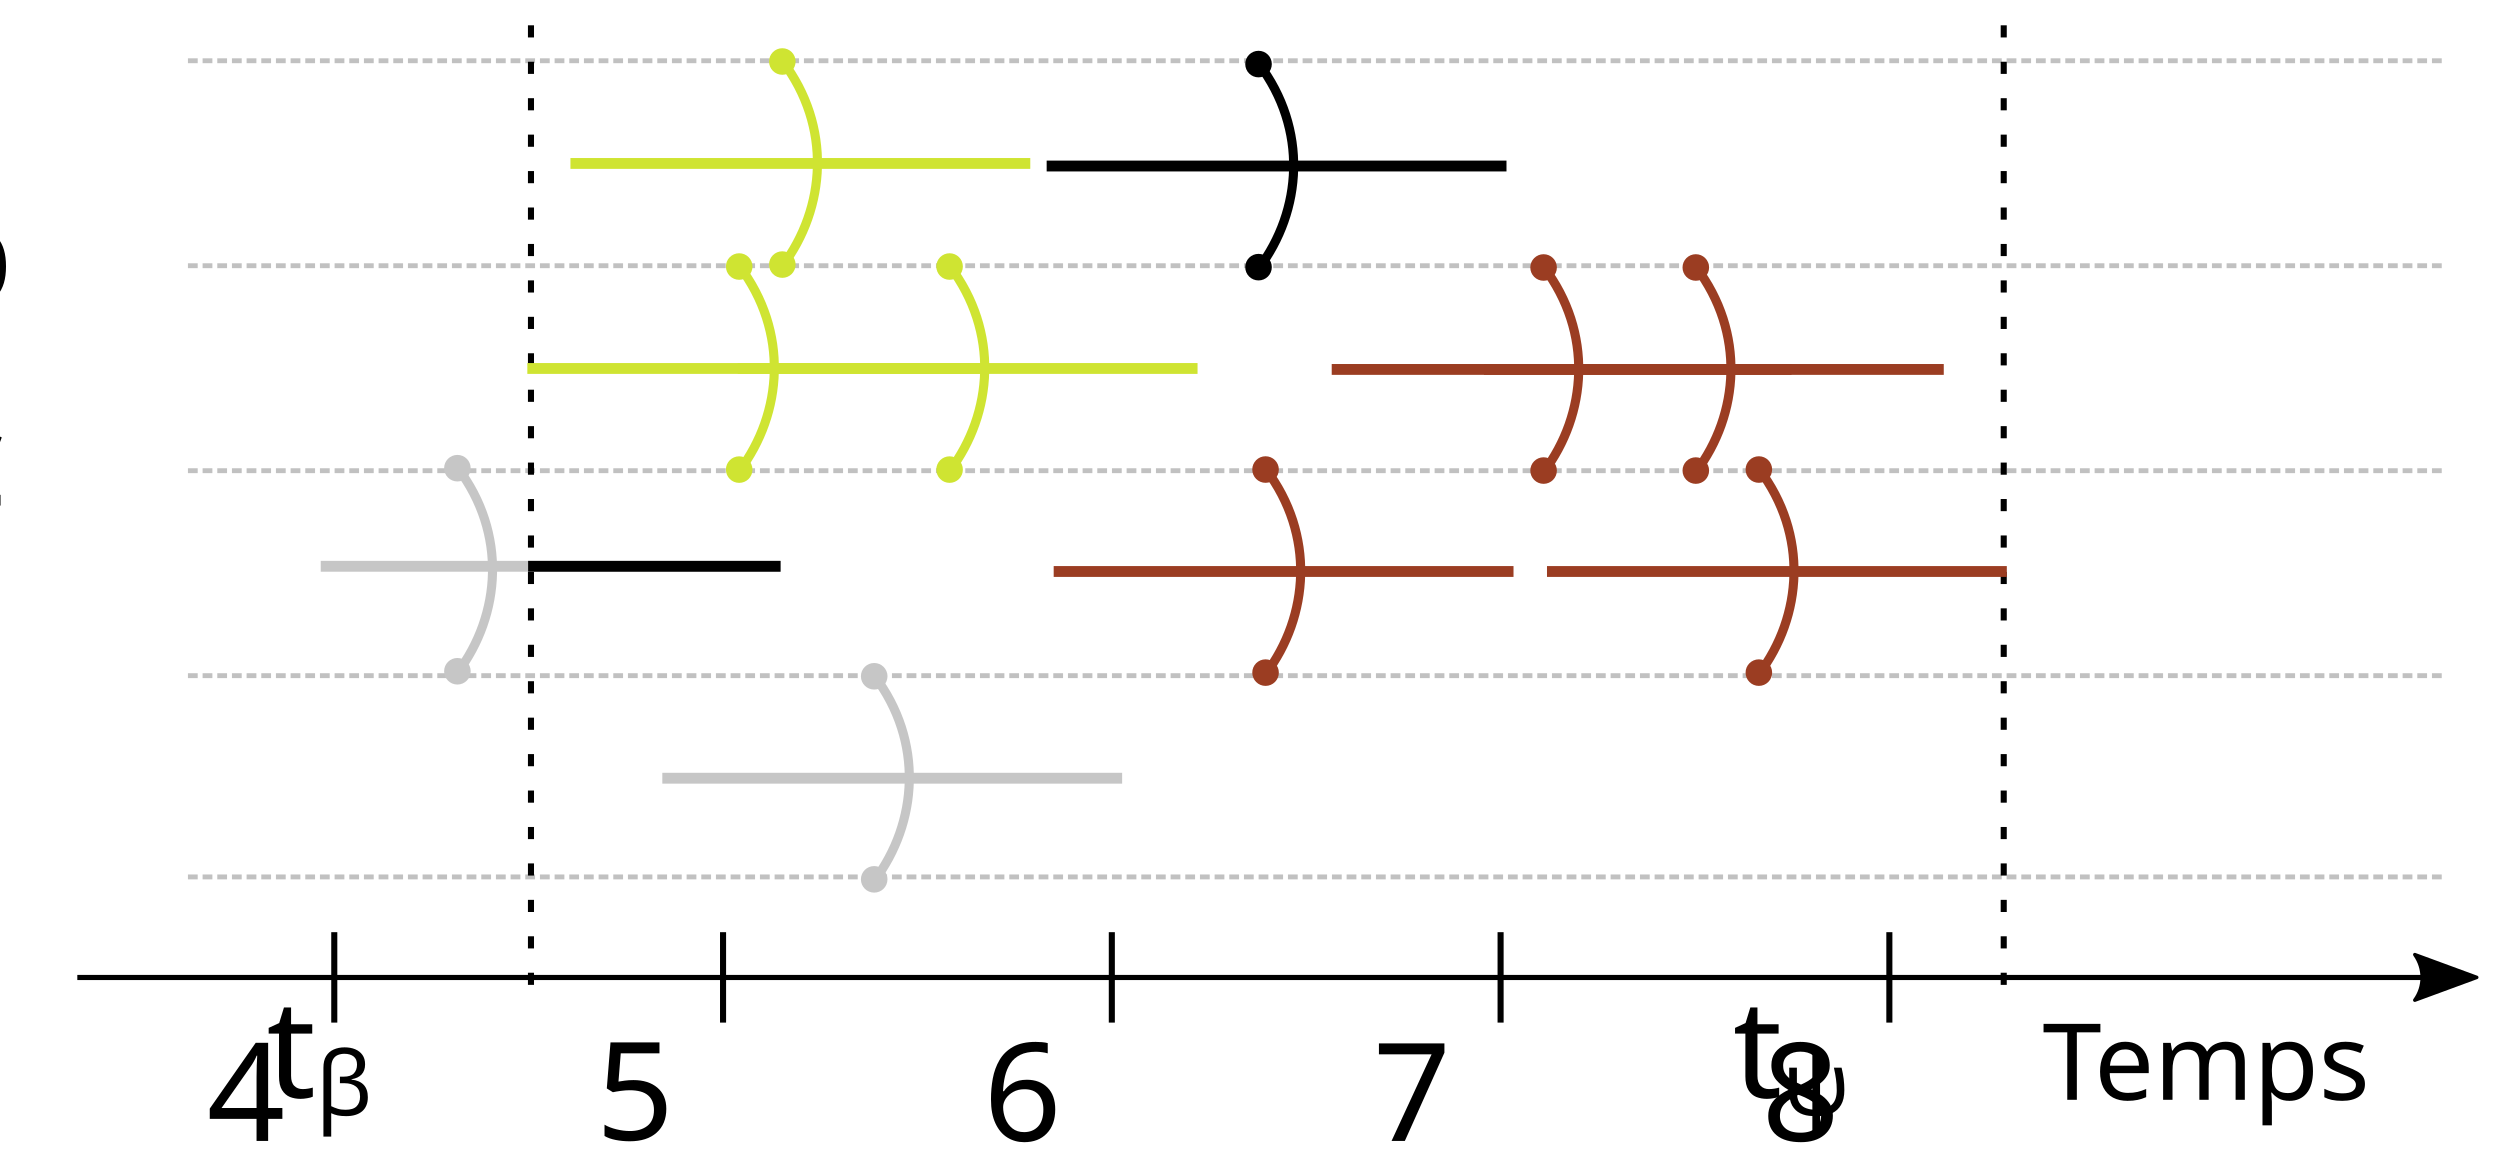
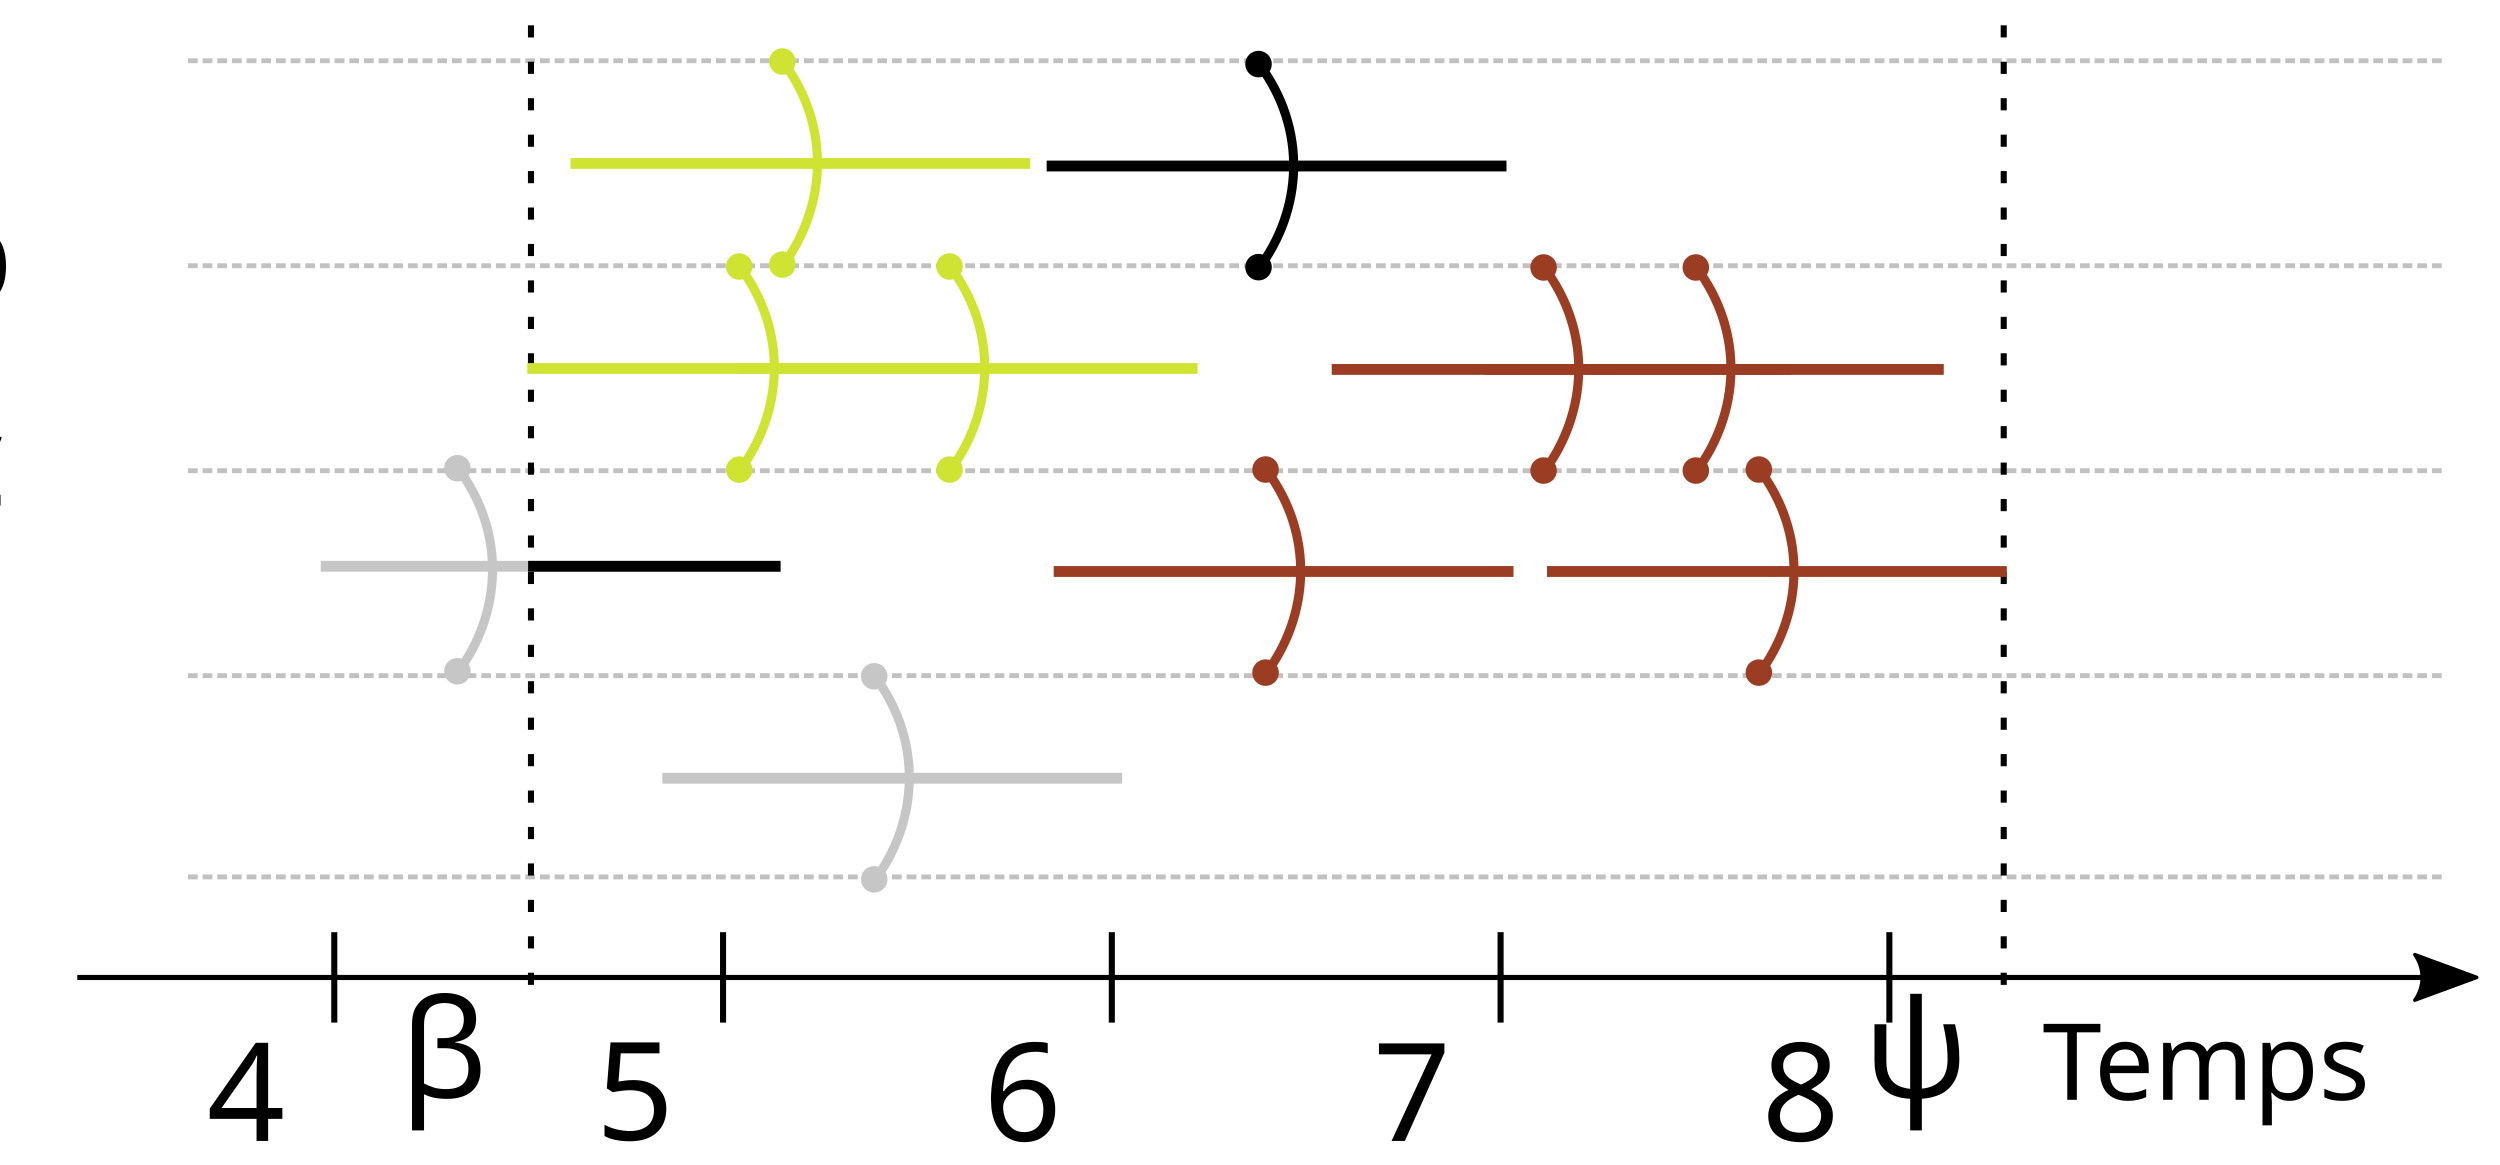
<svg xmlns="http://www.w3.org/2000/svg" width="116.175mm" height="54.106mm" viewBox="0 0 411.644 191.714" id="svg2" version="1.1" style="enable-background:new">
  <defs id="defs4">
    <marker orient="auto" refY="0" refX="0" id="marker4463" style="overflow:visible">
      <path id="path4228" style="fill:#000000;fill-opacity:1;fill-rule:evenodd;stroke:#000000;stroke-width:0.625;stroke-linejoin:round;stroke-opacity:1" d="M 8.719,4.034 -2.207,0.016 8.719,-4.002 c -1.745,2.372 -1.735,5.617 -6e-7,8.035 z" transform="matrix(-1.1,0,0,-1.1,-1.1,0)" />
    </marker>
    <marker orient="auto" refY="0" refX="0" id="Arrow2Lend" style="overflow:visible">
      <path id="path5451" style="fill:#000000;fill-opacity:1;fill-rule:evenodd;stroke:#000000;stroke-width:0.625;stroke-linejoin:round;stroke-opacity:1" d="M 8.719,4.034 -2.207,0.016 8.719,-4.002 c -1.745,2.372 -1.735,5.617 -6e-7,8.035 z" transform="matrix(-1.1,0,0,-1.1,-1.1,0)" />
    </marker>
    <marker orient="auto" refY="0" refX="0" id="Arrow1Lend" style="overflow:visible">
      <path id="path4335" d="M 0,0 5,-5 -12.5,0 5,5 0,0 Z" style="fill:#000000;fill-opacity:1;fill-rule:evenodd;stroke:#000000;stroke-width:1pt;stroke-opacity:1" transform="matrix(-0.8,0,0,-0.8,-10,0)" />
    </marker>
    <filter style="color-interpolation-filters:sRGB" id="filter4211">
      <feColorMatrix values="0.21 0.72 0.072 0 0 0.21 0.72 0.072 0 0 0.21 0.72 0.072 0 0 0 0 0 1 0 " id="feColorMatrix4213" />
    </filter>
    <filter style="color-interpolation-filters:sRGB" id="filter4215">
      <feColorMatrix values="0.21 0.72 0.072 0 0 0.21 0.72 0.072 0 0 0.21 0.72 0.072 0 0 0 0 0 1 0 " id="feColorMatrix4217" />
    </filter>
    <filter style="color-interpolation-filters:sRGB" id="filter4219">
      <feColorMatrix values="0.21 0.72 0.072 0 0 0.21 0.72 0.072 0 0 0.21 0.72 0.072 0 0 0 0 0 1 0 " id="feColorMatrix4221" />
    </filter>
    <filter style="color-interpolation-filters:sRGB" id="filter4223">
      <feColorMatrix values="0.21 0.72 0.072 0 0 0.21 0.72 0.072 0 0 0.21 0.72 0.072 0 0 0 0 0 1 0 " id="feColorMatrix4225" />
    </filter>
    <filter style="color-interpolation-filters:sRGB" id="filter4227">
      <feColorMatrix values="0.21 0.72 0.072 0 0 0.21 0.72 0.072 0 0 0.21 0.72 0.072 0 0 0 0 0 1 0 " id="feColorMatrix4229" />
    </filter>
    <filter style="color-interpolation-filters:sRGB" id="filter4231">
      <feColorMatrix values="0.21 0.72 0.072 0 0 0.21 0.72 0.072 0 0 0.21 0.72 0.072 0 0 0 0 0 1 0 " id="feColorMatrix4233" />
    </filter>
    <filter style="color-interpolation-filters:sRGB" id="filter4235">
      <feColorMatrix values="0.21 0.72 0.072 0 0 0.21 0.72 0.072 0 0 0.21 0.72 0.072 0 0 0 0 0 1 0 " id="feColorMatrix4237" />
    </filter>
    <filter style="color-interpolation-filters:sRGB" id="filter4239">
      <feColorMatrix values="0.21 0.72 0.072 0 0 0.21 0.72 0.072 0 0 0.21 0.72 0.072 0 0 0 0 0 1 0 " id="feColorMatrix4241" />
    </filter>
    <filter style="color-interpolation-filters:sRGB" id="filter4243">
      <feColorMatrix values="0.21 0.72 0.072 0 0 0.21 0.72 0.072 0 0 0.21 0.72 0.072 0 0 0 0 0 1 0 " id="feColorMatrix4245" />
    </filter>
    <filter style="color-interpolation-filters:sRGB" id="filter4247">
      <feColorMatrix values="0.21 0.72 0.072 0 0 0.21 0.72 0.072 0 0 0.21 0.72 0.072 0 0 0 0 0 1 0 " id="feColorMatrix4249" />
    </filter>
    <filter style="color-interpolation-filters:sRGB" id="filter4251">
      <feColorMatrix values="0.21 0.72 0.072 0 0 0.21 0.72 0.072 0 0 0.21 0.72 0.072 0 0 0 0 0 1 0 " id="feColorMatrix4253" />
    </filter>
    <filter style="color-interpolation-filters:sRGB" id="filter4255">
      <feColorMatrix values="0.21 0.72 0.072 0 0 0.21 0.72 0.072 0 0 0.21 0.72 0.072 0 0 0 0 0 1 0 " id="feColorMatrix4257" />
    </filter>
    <filter style="color-interpolation-filters:sRGB" id="filter4259">
      <feColorMatrix values="0.21 0.72 0.072 0 0 0.21 0.72 0.072 0 0 0.21 0.72 0.072 0 0 0 0 0 1 0 " id="feColorMatrix4261" />
    </filter>
    <filter style="color-interpolation-filters:sRGB" id="filter4263">
      <feColorMatrix values="0.21 0.72 0.072 0 0 0.21 0.72 0.072 0 0 0.21 0.72 0.072 0 0 0 0 0 1 0 " id="feColorMatrix4265" />
    </filter>
    <filter style="color-interpolation-filters:sRGB" id="filter4267">
      <feColorMatrix values="0.21 0.72 0.072 0 0 0.21 0.72 0.072 0 0 0.21 0.72 0.072 0 0 0 0 0 1 0 " id="feColorMatrix4269" />
    </filter>
    <filter style="color-interpolation-filters:sRGB" id="filter4271">
      <feColorMatrix values="0.21 0.72 0.072 0 0 0.21 0.72 0.072 0 0 0.21 0.72 0.072 0 0 0 0 0 1 0 " id="feColorMatrix4273" />
    </filter>
    <filter style="color-interpolation-filters:sRGB" id="filter4275">
      <feColorMatrix values="0.21 0.72 0.072 0 0 0.21 0.72 0.072 0 0 0.21 0.72 0.072 0 0 0 0 0 1 0 " id="feColorMatrix4277" />
    </filter>
    <filter style="color-interpolation-filters:sRGB" id="filter4279">
      <feColorMatrix values="0.21 0.72 0.072 0 0 0.21 0.72 0.072 0 0 0.21 0.72 0.072 0 0 0 0 0 1 0 " id="feColorMatrix4281" />
    </filter>
    <filter style="color-interpolation-filters:sRGB" id="filter4283">
      <feColorMatrix values="0.21 0.72 0.072 0 0 0.21 0.72 0.072 0 0 0.21 0.72 0.072 0 0 0 0 0 1 0 " id="feColorMatrix4285" />
    </filter>
    <filter style="color-interpolation-filters:sRGB" id="filter4287">
      <feColorMatrix values="0.21 0.72 0.072 0 0 0.21 0.72 0.072 0 0 0.21 0.72 0.072 0 0 0 0 0 1 0 " id="feColorMatrix4289" />
    </filter>
    <filter style="color-interpolation-filters:sRGB" id="filter4291">
      <feColorMatrix values="0.21 0.72 0.072 0 0 0.21 0.72 0.072 0 0 0.21 0.72 0.072 0 0 0 0 0 1 0 " id="feColorMatrix4293" />
    </filter>
    <filter style="color-interpolation-filters:sRGB" id="filter4295">
      <feColorMatrix values="0.21 0.72 0.072 0 0 0.21 0.72 0.072 0 0 0.21 0.72 0.072 0 0 0 0 0 1 0 " id="feColorMatrix4297" />
    </filter>
    <filter style="color-interpolation-filters:sRGB" id="filter4299">
      <feColorMatrix values="0.21 0.72 0.072 0 0 0.21 0.72 0.072 0 0 0.21 0.72 0.072 0 0 0 0 0 1 0 " id="feColorMatrix4301" />
    </filter>
    <filter style="color-interpolation-filters:sRGB" id="filter4303">
      <feColorMatrix values="0.21 0.72 0.072 0 0 0.21 0.72 0.072 0 0 0.21 0.72 0.072 0 0 0 0 0 1 0 " id="feColorMatrix4305" />
    </filter>
    <filter style="color-interpolation-filters:sRGB" id="filter4307">
      <feColorMatrix values="0.21 0.72 0.072 0 0 0.21 0.72 0.072 0 0 0.21 0.72 0.072 0 0 0 0 0 1 0 " id="feColorMatrix4309" />
    </filter>
    <filter style="color-interpolation-filters:sRGB" id="filter4311">
      <feColorMatrix values="0.21 0.72 0.072 0 0 0.21 0.72 0.072 0 0 0.21 0.72 0.072 0 0 0 0 0 1 0 " id="feColorMatrix4313" />
    </filter>
    <filter style="color-interpolation-filters:sRGB" id="filter4315">
      <feColorMatrix values="0.21 0.72 0.072 0 0 0.21 0.72 0.072 0 0 0.21 0.72 0.072 0 0 0 0 0 1 0 " id="feColorMatrix4317" />
    </filter>
    <filter style="color-interpolation-filters:sRGB" id="filter4319">
      <feColorMatrix values="0.21 0.72 0.072 0 0 0.21 0.72 0.072 0 0 0.21 0.72 0.072 0 0 0 0 0 1 0 " id="feColorMatrix4321" />
    </filter>
    <filter style="color-interpolation-filters:sRGB" id="filter4323">
      <feColorMatrix values="0.21 0.72 0.072 0 0 0.21 0.72 0.072 0 0 0.21 0.72 0.072 0 0 0 0 0 1 0 " id="feColorMatrix4325" />
    </filter>
    <filter style="color-interpolation-filters:sRGB" id="filter4327">
      <feColorMatrix values="0.21 0.72 0.072 0 0 0.21 0.72 0.072 0 0 0.21 0.72 0.072 0 0 0 0 0 1 0 " id="feColorMatrix4329" />
    </filter>
    <filter style="color-interpolation-filters:sRGB" id="filter4331">
      <feColorMatrix values="0.21 0.72 0.072 0 0 0.21 0.72 0.072 0 0 0.21 0.72 0.072 0 0 0 0 0 1 0 " id="feColorMatrix4333" />
    </filter>
    <filter style="color-interpolation-filters:sRGB" id="filter4335">
      <feColorMatrix values="0.21 0.72 0.072 0 0 0.21 0.72 0.072 0 0 0.21 0.72 0.072 0 0 0 0 0 1 0 " id="feColorMatrix4337" />
    </filter>
    <filter style="color-interpolation-filters:sRGB" id="filter4339">
      <feColorMatrix values="0.21 0.72 0.072 0 0 0.21 0.72 0.072 0 0 0.21 0.72 0.072 0 0 0 0 0 1 0 " id="feColorMatrix4341" />
    </filter>
    <filter style="color-interpolation-filters:sRGB" id="filter4343">
      <feColorMatrix values="0.21 0.72 0.072 0 0 0.21 0.72 0.072 0 0 0.21 0.72 0.072 0 0 0 0 0 1 0 " id="feColorMatrix4345" />
    </filter>
    <filter style="color-interpolation-filters:sRGB" id="filter4347">
      <feColorMatrix values="0.21 0.72 0.072 0 0 0.21 0.72 0.072 0 0 0.21 0.72 0.072 0 0 0 0 0 1 0 " id="feColorMatrix4349" />
    </filter>
    <filter style="color-interpolation-filters:sRGB" id="filter4351">
      <feColorMatrix values="0.21 0.72 0.072 0 0 0.21 0.72 0.072 0 0 0.21 0.72 0.072 0 0 0 0 0 1 0 " id="feColorMatrix4353" />
    </filter>
  </defs>
  <g id="layer1" transform="translate(-22.4835,-16.41515)">
    <path style="fill:none;fill-rule:evenodd;stroke:#000000;stroke-width:0.848;stroke-linecap:butt;stroke-linejoin:miter;stroke-miterlimit:4;stroke-dasharray:none;stroke-opacity:1;marker-end:url(#marker4463)" d="m 35.214,177.365 393.952,0" id="path4136-0-3" />
    <text xml:space="preserve" style="font-style:normal;font-weight:normal;font-size:22.5px;line-height:125%;font-family:Sans;text-align:center;letter-spacing:0px;word-spacing:0px;text-anchor:middle;fill:#000000;fill-opacity:1;stroke:none;stroke-width:1px;stroke-linecap:butt;stroke-linejoin:miter;stroke-opacity:1" x="400.362" y="197.507" id="text4608">
      <tspan id="tspan4610" x="400.362" y="197.507" style="font-size:17.5px">Temps</tspan>
    </text>
    <path style="fill:none;fill-rule:evenodd;stroke:#c1c1c1;stroke-width:0.805;stroke-linecap:butt;stroke-linejoin:miter;stroke-miterlimit:4;stroke-dasharray:1.61, 0.805;stroke-dashoffset:0;stroke-opacity:1" d="m 53.429,26.418 371.143,0" id="path4136" />
    <path style="fill:none;fill-rule:evenodd;stroke:#c1c1c1;stroke-width:0.805;stroke-linecap:butt;stroke-linejoin:miter;stroke-miterlimit:4;stroke-dasharray:1.61, 0.805;stroke-dashoffset:0;stroke-opacity:1" d="m 53.429,60.168 371.143,0" id="path4136-3" />
    <path style="fill:none;fill-rule:evenodd;stroke:#c1c1c1;stroke-width:0.805;stroke-linecap:butt;stroke-linejoin:miter;stroke-miterlimit:4;stroke-dasharray:1.61, 0.805;stroke-dashoffset:0;stroke-opacity:1" d="m 53.429,127.668 371.143,0" id="path4136-0" />
    <path style="fill:none;fill-rule:evenodd;stroke:#c1c1c1;stroke-width:0.805;stroke-linecap:butt;stroke-linejoin:miter;stroke-miterlimit:4;stroke-dasharray:1.61, 0.805;stroke-dashoffset:0;stroke-opacity:1" d="m 53.429,93.918 371.143,0" id="path4136-7" />
    <text xml:space="preserve" style="font-style:normal;font-weight:normal;font-size:40px;line-height:125%;font-family:Sans;text-align:center;letter-spacing:0px;word-spacing:0px;text-anchor:middle;fill:#000000;fill-opacity:1;stroke:none;stroke-width:1px;stroke-linecap:butt;stroke-linejoin:miter;stroke-opacity:1" x="32.685" y="32.56" id="text4183">
      <tspan id="tspan4185" x="32.685" y="32.56" style="font-size:22.5px">a</tspan>
    </text>
    <text xml:space="preserve" style="font-style:normal;font-weight:normal;font-size:22.5px;line-height:125%;font-family:Sans;text-align:center;letter-spacing:0px;word-spacing:0px;text-anchor:middle;fill:#000000;fill-opacity:1;stroke:none;stroke-width:1px;stroke-linecap:butt;stroke-linejoin:miter;stroke-opacity:1" x="31.926" y="133.81" id="text4187">
      <tspan id="tspan4189" x="31.926" y="133.81">d</tspan>
    </text>
    <text xml:space="preserve" style="font-style:normal;font-weight:normal;font-size:22.5px;line-height:125%;font-family:Sans;text-align:center;letter-spacing:0px;word-spacing:0px;text-anchor:middle;fill:#000000;fill-opacity:1;stroke:none;stroke-width:1px;stroke-linecap:butt;stroke-linejoin:miter;stroke-opacity:1" x="32.421" y="66.31" id="text4191">
      <tspan id="tspan4193" x="32.421" y="66.31">b</tspan>
    </text>
    <text xml:space="preserve" style="font-style:normal;font-weight:normal;font-size:22.5px;line-height:125%;font-family:Sans;text-align:center;letter-spacing:0px;word-spacing:0px;text-anchor:middle;fill:#000000;fill-opacity:1;stroke:none;stroke-width:1px;stroke-linecap:butt;stroke-linejoin:miter;stroke-opacity:1" x="32.734" y="100.06" id="text4195">
      <tspan id="tspan4197" x="32.734" y="100.06">c</tspan>
    </text>
    <path style="fill:none;fill-rule:evenodd;stroke:#c1c1c1;stroke-width:0.805;stroke-linecap:butt;stroke-linejoin:miter;stroke-miterlimit:4;stroke-dasharray:1.61, 0.805;stroke-dashoffset:0;stroke-opacity:1" d="m 53.429,160.807 371.143,0" id="path4136-04" />
    <text xml:space="preserve" style="font-style:normal;font-weight:normal;font-size:40px;line-height:125%;font-family:Sans;text-align:center;letter-spacing:0px;word-spacing:0px;text-anchor:middle;fill:#000000;fill-opacity:1;stroke:none;stroke-width:1px;stroke-linecap:butt;stroke-linejoin:miter;stroke-opacity:1" x="32.685" y="166.948" id="text4183-6">
      <tspan id="tspan4185-5" x="32.685" y="166.948" style="font-size:22.5px">e</tspan>
    </text>
    <path style="fill:none;fill-rule:evenodd;stroke:#000000;stroke-width:1;stroke-linecap:butt;stroke-linejoin:miter;stroke-miterlimit:4;stroke-dasharray:2, 4;stroke-dashoffset:0;stroke-opacity:1" d="m 109.912,20.582 0,160.806" id="path4721" />
    <path id="path4723" d="m 352.412,20.582 0,160.806" style="fill:none;fill-rule:evenodd;stroke:#000000;stroke-width:1;stroke-linecap:butt;stroke-linejoin:miter;stroke-miterlimit:4;stroke-dasharray:2, 4;stroke-dashoffset:0;stroke-opacity:1" />
    <path id="path4749" d="m 229.725,26.878 c 8.197,10.82 7.173,24.217 0,33.749" style="fill:none;fill-rule:evenodd;stroke:#000000;stroke-width:1.5;stroke-linecap:butt;stroke-linejoin:miter;stroke-miterlimit:4;stroke-dasharray:none;stroke-opacity:1" />
    <circle r="2.188" cy="26.966" cx="229.71" id="circle4751" style="opacity:1;fill:#000000;fill-opacity:1;stroke:none;stroke-width:10;stroke-linecap:round;stroke-linejoin:round;stroke-miterlimit:4;stroke-dasharray:none;stroke-dashoffset:0;stroke-opacity:1" />
    <circle r="2.188" cy="60.403" cx="229.71" id="circle4753" style="opacity:1;fill:#000000;fill-opacity:1;stroke:none;stroke-width:10;stroke-linecap:round;stroke-linejoin:round;stroke-miterlimit:4;stroke-dasharray:none;stroke-dashoffset:0;stroke-opacity:1" />
    <g id="g4919" transform="translate(-44.90129,0)">
      <path id="path4205-88-4-6" d="m 275.783,93.642 c 8.197,10.82 7.173,24.217 0,33.749" style="fill:none;fill-rule:evenodd;stroke:#9b3d22;stroke-width:1.5;stroke-linecap:butt;stroke-linejoin:miter;stroke-miterlimit:4;stroke-dasharray:none;stroke-opacity:1" />
      <circle r="2.188" cy="93.729" cx="275.768" id="path4207-2-9-3" style="opacity:1;fill:#9b3d22;fill-opacity:1;stroke:none;stroke-width:10;stroke-linecap:round;stroke-linejoin:round;stroke-miterlimit:4;stroke-dasharray:none;stroke-dashoffset:0;stroke-opacity:1" />
      <circle r="2.188" cy="127.167" cx="275.768" id="path4207-6-0-2-2" style="opacity:1;fill:#9b3d22;fill-opacity:1;stroke:none;stroke-width:10;stroke-linecap:round;stroke-linejoin:round;stroke-miterlimit:4;stroke-dasharray:none;stroke-dashoffset:0;stroke-opacity:1" />
      <rect y="109.622" x="240.882" height="1.786" width="75.714" id="rect4230-3-9-9-7" style="opacity:1;fill:#9b3d22;fill-opacity:1;stroke:none;stroke-width:1.5;stroke-linecap:round;stroke-linejoin:round;stroke-miterlimit:4;stroke-dasharray:none;stroke-dashoffset:0;stroke-opacity:1" />
    </g>
    <rect style="opacity:1;fill:#000000;fill-opacity:1;stroke:none;stroke-width:1.5;stroke-linecap:round;stroke-linejoin:round;stroke-miterlimit:4;stroke-dasharray:none;stroke-dashoffset:0;stroke-opacity:1" id="rect4230-3-9-9-7-5" width="75.714" height="1.786" x="194.824" y="42.859" />
    <g id="g4907" transform="translate(-50.20459,0)">
      <path id="path4205-8-1" d="m 351.931,60.372 c 8.197,10.82 7.173,24.217 0,33.749" style="fill:none;fill-rule:evenodd;stroke:#9b3d22;stroke-width:1.5;stroke-linecap:butt;stroke-linejoin:miter;stroke-miterlimit:4;stroke-dasharray:none;stroke-opacity:1" />
      <circle r="2.188" cy="60.459" cx="351.916" id="path4207-0-4" style="opacity:1;fill:#9b3d22;fill-opacity:1;stroke:none;stroke-width:10;stroke-linecap:round;stroke-linejoin:round;stroke-miterlimit:4;stroke-dasharray:none;stroke-dashoffset:0;stroke-opacity:1" />
      <circle r="2.188" cy="93.897" cx="351.916" id="path4207-6-2-5" style="opacity:1;fill:#9b3d22;fill-opacity:1;stroke:none;stroke-width:10;stroke-linecap:round;stroke-linejoin:round;stroke-miterlimit:4;stroke-dasharray:none;stroke-dashoffset:0;stroke-opacity:1" />
      <rect y="76.353" x="317.03" height="1.786" width="75.714" id="rect4230-3-9-9-7-4" style="opacity:1;fill:#9b3d22;fill-opacity:1;stroke:none;stroke-width:1.5;stroke-linecap:round;stroke-linejoin:round;stroke-miterlimit:4;stroke-dasharray:none;stroke-dashoffset:0;stroke-opacity:1" />
    </g>
    <g id="g4901" transform="translate(-7.424622,0.3774872)">
      <path id="path4205-2" d="m 284.087,59.995 c 8.197,10.82 7.173,24.217 0,33.749" style="fill:none;fill-opacity:1;fill-rule:evenodd;stroke:#9b3d22;stroke-width:1.5;stroke-linecap:butt;stroke-linejoin:miter;stroke-miterlimit:4;stroke-dasharray:none;stroke-opacity:1" />
      <circle r="2.188" cy="60.082" cx="284.072" id="path4207-7" style="opacity:1;fill:#9b3d22;fill-opacity:1;stroke:none;stroke-width:10;stroke-linecap:round;stroke-linejoin:round;stroke-miterlimit:4;stroke-dasharray:none;stroke-dashoffset:0;stroke-opacity:1" />
      <circle r="2.188" cy="93.519" cx="284.072" id="path4207-6-4" style="opacity:1;fill:#9b3d22;fill-opacity:1;stroke:none;stroke-width:10;stroke-linecap:round;stroke-linejoin:round;stroke-miterlimit:4;stroke-dasharray:none;stroke-dashoffset:0;stroke-opacity:1" />
      <rect y="75.975" x="249.185" height="1.786" width="75.714" id="rect4230-3-9-9-7-3" style="opacity:1;fill:#9b3d22;fill-opacity:1;stroke:none;stroke-width:1.5;stroke-linecap:round;stroke-linejoin:round;stroke-miterlimit:4;stroke-dasharray:none;stroke-dashoffset:0;stroke-opacity:1" />
    </g>
    <g id="g4913" transform="translate(-9.274496,-0.06519318)">
      <path id="path4205-88-46" d="m 321.383,93.707 c 8.197,10.82 7.173,24.217 0,33.749" style="fill:none;fill-rule:evenodd;stroke:#9b3d22;stroke-width:1.5;stroke-linecap:butt;stroke-linejoin:miter;stroke-miterlimit:4;stroke-dasharray:none;stroke-opacity:1" />
      <circle r="2.188" cy="93.794" cx="321.368" id="path4207-2-1" style="opacity:1;fill:#9b3d22;fill-opacity:1;stroke:none;stroke-width:10;stroke-linecap:round;stroke-linejoin:round;stroke-miterlimit:4;stroke-dasharray:none;stroke-dashoffset:0;stroke-opacity:1" />
      <circle r="2.188" cy="127.232" cx="321.368" id="path4207-6-0-6" style="opacity:1;fill:#9b3d22;fill-opacity:1;stroke:none;stroke-width:10;stroke-linecap:round;stroke-linejoin:round;stroke-miterlimit:4;stroke-dasharray:none;stroke-dashoffset:0;stroke-opacity:1" />
      <rect y="109.688" x="286.482" height="1.786" width="75.714" id="rect4230-3-9-9-7-1" style="opacity:1;fill:#9b3d22;fill-opacity:1;stroke:none;stroke-width:1.5;stroke-linecap:round;stroke-linejoin:round;stroke-miterlimit:4;stroke-dasharray:none;stroke-dashoffset:0;stroke-opacity:1" />
    </g>
    <g id="g4991" transform="translate(92.98455,-32.88047)">
      <path style="fill:none;fill-rule:evenodd;stroke:#c6c6c6;stroke-width:1.5;stroke-linecap:butt;stroke-linejoin:miter;stroke-miterlimit:4;stroke-dasharray:none;stroke-opacity:1" d="m 73.456,160.561 c 8.197,10.82 7.173,24.217 0,33.749" id="path4749-9-2" />
      <circle style="opacity:1;fill:#c6c6c6;fill-opacity:1;stroke:none;stroke-width:10;stroke-linecap:round;stroke-linejoin:round;stroke-miterlimit:4;stroke-dasharray:none;stroke-dashoffset:0;stroke-opacity:1" id="circle4751-0-0" cx="73.441" cy="160.649" r="2.188" />
      <circle style="opacity:1;fill:#c6c6c6;fill-opacity:1;stroke:none;stroke-width:10;stroke-linecap:round;stroke-linejoin:round;stroke-miterlimit:4;stroke-dasharray:none;stroke-dashoffset:0;stroke-opacity:1" id="circle4753-3-2" cx="73.441" cy="194.086" r="2.188" />
      <rect y="176.542" x="38.555" height="1.786" width="75.714" id="rect4230-3-9-9-7-5-9" style="opacity:1;fill:#c6c6c6;fill-opacity:1;stroke:none;stroke-width:1.5;stroke-linecap:round;stroke-linejoin:round;stroke-miterlimit:4;stroke-dasharray:none;stroke-dashoffset:0;stroke-opacity:1" />
    </g>
    <g id="g4997" transform="translate(24,0)">
      <path style="fill:none;fill-rule:evenodd;stroke:#c6c6c6;stroke-width:1.5;stroke-linecap:butt;stroke-linejoin:miter;stroke-miterlimit:4;stroke-dasharray:none;stroke-opacity:1" d="m 73.813,93.419 c 8.197,10.82 7.173,24.217 0,33.749" id="path4749-6" />
      <circle style="opacity:1;fill:#c6c6c6;fill-opacity:1;stroke:none;stroke-width:10;stroke-linecap:round;stroke-linejoin:round;stroke-miterlimit:4;stroke-dasharray:none;stroke-dashoffset:0;stroke-opacity:1" id="circle4751-7" cx="73.798" cy="93.506" r="2.188" />
      <circle style="opacity:1;fill:#c6c6c6;fill-opacity:1;stroke:none;stroke-width:10;stroke-linecap:round;stroke-linejoin:round;stroke-miterlimit:4;stroke-dasharray:none;stroke-dashoffset:0;stroke-opacity:1" id="circle4753-4" cx="73.798" cy="126.943" r="2.188" />
      <rect y="108.766" x="51.296" height="1.786" width="75.714" id="rect4230-3-9-9-7-5-8-6" style="opacity:1;fill:#c6c6c6;fill-opacity:1;stroke:none;stroke-width:1.5;stroke-linecap:round;stroke-linejoin:round;stroke-miterlimit:4;stroke-dasharray:none;stroke-dashoffset:0;stroke-opacity:1" />
      <rect y="108.766" x="85.441" height="1.786" width="41.569" id="rect4230-3-9-9-7-5-8" style="opacity:1;fill:#000000;fill-opacity:1;stroke:none;stroke-width:1.5;stroke-linecap:round;stroke-linejoin:round;stroke-miterlimit:4;stroke-dasharray:none;stroke-dashoffset:0;stroke-opacity:1" />
    </g>
    <g id="g5003" transform="translate(23.25,0)">
      <path id="path4205-88" d="m 155.606,60.213 c 8.197,10.82 7.173,24.217 0,33.749" style="fill:none;fill-rule:evenodd;stroke:#cfe432;stroke-width:1.5;stroke-linecap:butt;stroke-linejoin:miter;stroke-miterlimit:4;stroke-dasharray:none;stroke-opacity:1" />
      <circle r="2.188" cy="60.301" cx="155.591" id="path4207-2" style="opacity:1;fill:#cfe432;fill-opacity:1;stroke:none;stroke-width:10;stroke-linecap:round;stroke-linejoin:round;stroke-miterlimit:4;stroke-dasharray:none;stroke-dashoffset:0;stroke-opacity:1" />
      <circle r="2.188" cy="93.738" cx="155.591" id="path4207-6-0" style="opacity:1;fill:#cfe432;fill-opacity:1;stroke:none;stroke-width:10;stroke-linecap:round;stroke-linejoin:round;stroke-miterlimit:4;stroke-dasharray:none;stroke-dashoffset:0;stroke-opacity:1" />
      <rect y="76.194" x="120.705" height="1.786" width="75.714" id="rect4230-3-9-9-7-5-5-2" style="opacity:1;fill:#cfe432;fill-opacity:1;stroke:none;stroke-width:1.5;stroke-linecap:round;stroke-linejoin:round;stroke-miterlimit:4;stroke-dasharray:none;stroke-dashoffset:0;stroke-opacity:1" />
    </g>
    <g id="g5009" transform="translate(-11.39286,0)">
      <path style="fill:none;fill-rule:evenodd;stroke:#cfe432;stroke-width:1.5;stroke-linecap:butt;stroke-linejoin:miter;stroke-miterlimit:4;stroke-dasharray:none;stroke-opacity:1" d="m 155.606,60.213 c 8.197,10.82 7.173,24.217 0,33.749" id="path5011" />
      <circle style="opacity:1;fill:#cfe432;fill-opacity:1;stroke:none;stroke-width:10;stroke-linecap:round;stroke-linejoin:round;stroke-miterlimit:4;stroke-dasharray:none;stroke-dashoffset:0;stroke-opacity:1" id="circle5013" cx="155.591" cy="60.301" r="2.188" />
      <circle style="opacity:1;fill:#cfe432;fill-opacity:1;stroke:none;stroke-width:10;stroke-linecap:round;stroke-linejoin:round;stroke-miterlimit:4;stroke-dasharray:none;stroke-dashoffset:0;stroke-opacity:1" id="circle5015" cx="155.591" cy="93.738" r="2.188" />
      <rect style="opacity:1;fill:#cfe432;fill-opacity:1;stroke:none;stroke-width:1.5;stroke-linecap:round;stroke-linejoin:round;stroke-miterlimit:4;stroke-dasharray:none;stroke-dashoffset:0;stroke-opacity:1" id="rect5017" width="75.714" height="1.786" x="120.705" y="76.194" />
    </g>
    <g id="g5009-9" transform="translate(-4.292559,-33.75888)">
      <path style="fill:none;fill-rule:evenodd;stroke:#cfe432;stroke-width:1.5;stroke-linecap:butt;stroke-linejoin:miter;stroke-miterlimit:4;stroke-dasharray:none;stroke-opacity:1" d="m 155.606,60.213 c 8.197,10.82 7.173,24.217 0,33.749" id="path5011-9" />
      <circle style="opacity:1;fill:#cfe432;fill-opacity:1;stroke:none;stroke-width:10;stroke-linecap:round;stroke-linejoin:round;stroke-miterlimit:4;stroke-dasharray:none;stroke-dashoffset:0;stroke-opacity:1" id="circle5013-4" cx="155.591" cy="60.301" r="2.188" />
      <circle style="opacity:1;fill:#cfe432;fill-opacity:1;stroke:none;stroke-width:10;stroke-linecap:round;stroke-linejoin:round;stroke-miterlimit:4;stroke-dasharray:none;stroke-dashoffset:0;stroke-opacity:1" id="circle5015-5" cx="155.591" cy="93.738" r="2.188" />
      <rect style="opacity:1;fill:#cfe432;fill-opacity:1;stroke:none;stroke-width:1.5;stroke-linecap:round;stroke-linejoin:round;stroke-miterlimit:4;stroke-dasharray:none;stroke-dashoffset:0;stroke-opacity:1" id="rect5017-1" width="75.714" height="1.786" x="120.705" y="76.194" />
    </g>
    <path style="fill:none;fill-rule:evenodd;stroke:#000000;stroke-width:1;stroke-linecap:butt;stroke-linejoin:miter;stroke-miterlimit:4;stroke-dasharray:none;stroke-dashoffset:0;stroke-opacity:1;enable-background:new" d="m 333.581,184.794 0,-14.889" id="path4721-8" />
    <path style="fill:none;fill-rule:evenodd;stroke:#000000;stroke-width:1;stroke-linecap:butt;stroke-linejoin:miter;stroke-miterlimit:4;stroke-dasharray:none;stroke-dashoffset:0;stroke-opacity:1;enable-background:new" d="m 269.567,184.794 0,-14.889" id="path4721-8-4" />
    <path style="fill:none;fill-rule:evenodd;stroke:#000000;stroke-width:1;stroke-linecap:butt;stroke-linejoin:miter;stroke-miterlimit:4;stroke-dasharray:none;stroke-dashoffset:0;stroke-opacity:1;enable-background:new" d="m 205.553,184.794 0,-14.889" id="path4721-8-3" />
    <path style="fill:none;fill-rule:evenodd;stroke:#000000;stroke-width:1;stroke-linecap:butt;stroke-linejoin:miter;stroke-miterlimit:4;stroke-dasharray:none;stroke-dashoffset:0;stroke-opacity:1;enable-background:new" d="m 141.539,184.794 0,-14.889" id="path4721-8-93" />
    <path style="fill:none;fill-rule:evenodd;stroke:#000000;stroke-width:1;stroke-linecap:butt;stroke-linejoin:miter;stroke-miterlimit:4;stroke-dasharray:none;stroke-dashoffset:0;stroke-opacity:1;enable-background:new" d="m 77.525,184.794 0,-14.889" id="path4721-8-15" />
    <text xml:space="preserve" style="font-style:normal;font-weight:normal;font-size:22.5px;line-height:125%;font-family:Sans;text-align:center;letter-spacing:0px;word-spacing:0px;text-anchor:middle;fill:#000000;fill-opacity:1;stroke:none;stroke-width:1px;stroke-linecap:butt;stroke-linejoin:miter;stroke-opacity:1" x="77.613" y="204.278" id="text6130">
      <tspan id="tspan6132" x="77.613" y="204.278">4</tspan>
    </text>
    <text xml:space="preserve" style="font-style:normal;font-weight:normal;font-size:22.5px;line-height:125%;font-family:Sans;text-align:center;letter-spacing:0px;word-spacing:0px;text-anchor:middle;fill:#000000;fill-opacity:1;stroke:none;stroke-width:1px;stroke-linecap:butt;stroke-linejoin:miter;stroke-opacity:1" x="141.66" y="204.119" id="text6134">
      <tspan id="tspan6136" x="141.66" y="204.119">5</tspan>
    </text>
    <text xml:space="preserve" style="font-style:normal;font-weight:normal;font-size:22.5px;line-height:125%;font-family:Sans;text-align:center;letter-spacing:0px;word-spacing:0px;text-anchor:middle;fill:#000000;fill-opacity:1;stroke:none;stroke-width:1px;stroke-linecap:butt;stroke-linejoin:miter;stroke-opacity:1" x="205.481" y="204.267" id="text6138">
      <tspan id="tspan6140" x="205.481" y="204.267">6</tspan>
    </text>
    <text xml:space="preserve" style="font-style:normal;font-weight:normal;font-size:22.5px;line-height:125%;font-family:Sans;text-align:center;letter-spacing:0px;word-spacing:0px;text-anchor:middle;fill:#000000;fill-opacity:1;stroke:none;stroke-width:1px;stroke-linecap:butt;stroke-linejoin:miter;stroke-opacity:1" x="269.611" y="204.278" id="text6142">
      <tspan id="tspan6144" x="269.611" y="204.278">7</tspan>
    </text>
    <text xml:space="preserve" style="font-style:normal;font-weight:normal;font-size:22.5px;line-height:125%;font-family:Sans;text-align:center;letter-spacing:0px;word-spacing:0px;text-anchor:middle;fill:#000000;fill-opacity:1;stroke:none;stroke-width:1px;stroke-linecap:butt;stroke-linejoin:miter;stroke-opacity:1" x="333.592" y="204.267" id="text6146">
      <tspan id="tspan6148" x="333.592" y="204.267">8</tspan>
    </text>
    <text xml:space="preserve" style="font-style:normal;font-weight:normal;font-size:22.5px;line-height:125%;font-family:Sans;text-align:center;letter-spacing:0px;word-spacing:0px;text-anchor:middle;fill:#000000;fill-opacity:1;stroke:none;stroke-width:1px;stroke-linecap:butt;stroke-linejoin:miter;stroke-opacity:1" x="110.138" y="197.129" id="text6223">
-       <tspan id="tspan6225" x="110.138" y="197.129">t<tspan style="font-size:65%;baseline-shift:sub" id="tspan6227">β</tspan>
-       </tspan>
+       <tspan id="tspan6225" x="110.138" y="197.129" style="font-size:;baseline-shift:baseline">β</tspan>
    </text>
    <text xml:space="preserve" style="font-style:normal;font-weight:normal;font-size:22.5px;line-height:125%;font-family:Sans;text-align:center;letter-spacing:0px;word-spacing:0px;text-anchor:middle;fill:#000000;fill-opacity:1;stroke:none;stroke-width:1px;stroke-linecap:butt;stroke-linejoin:miter;stroke-opacity:1" x="352.535" y="197.129" id="text6229">
-       <tspan id="tspan6231" x="352.535" y="197.129">t<tspan style="font-size:65%;baseline-shift:sub" id="tspan6233">ψ</tspan>
-       </tspan>
+       <tspan id="tspan6231" x="352.535" y="197.129" style="font-size:;baseline-shift:baseline">ψ</tspan>
    </text>
  </g>
</svg>
